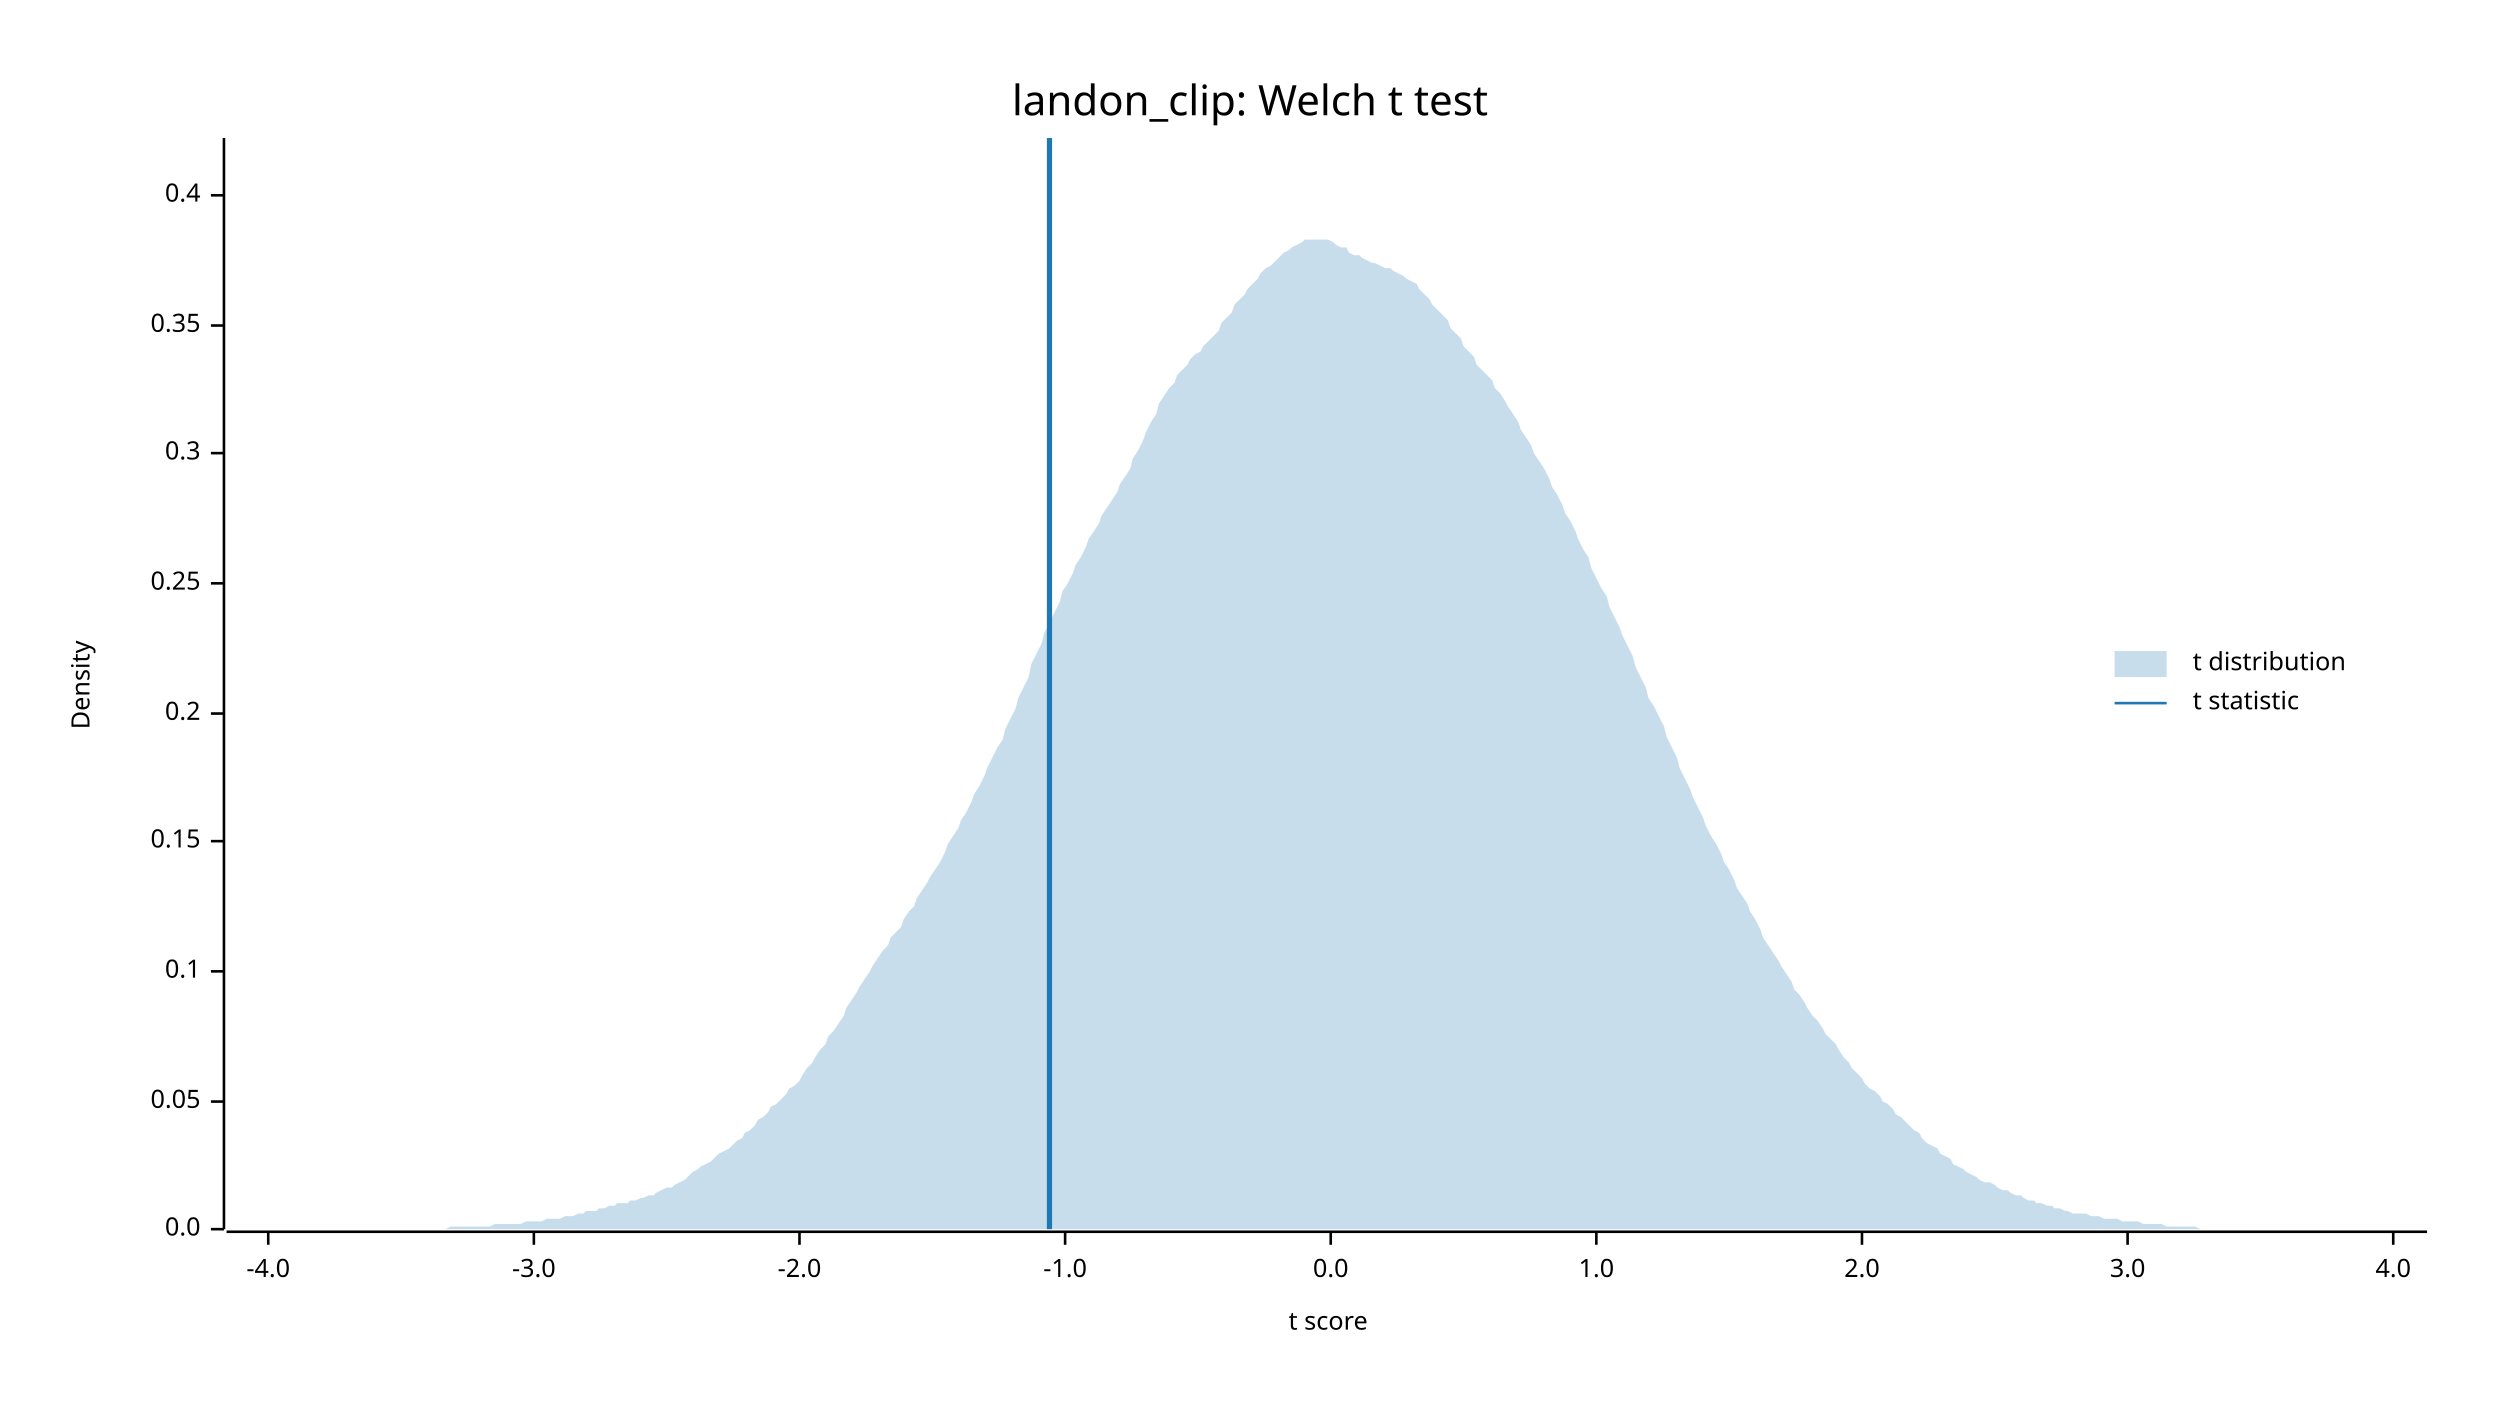
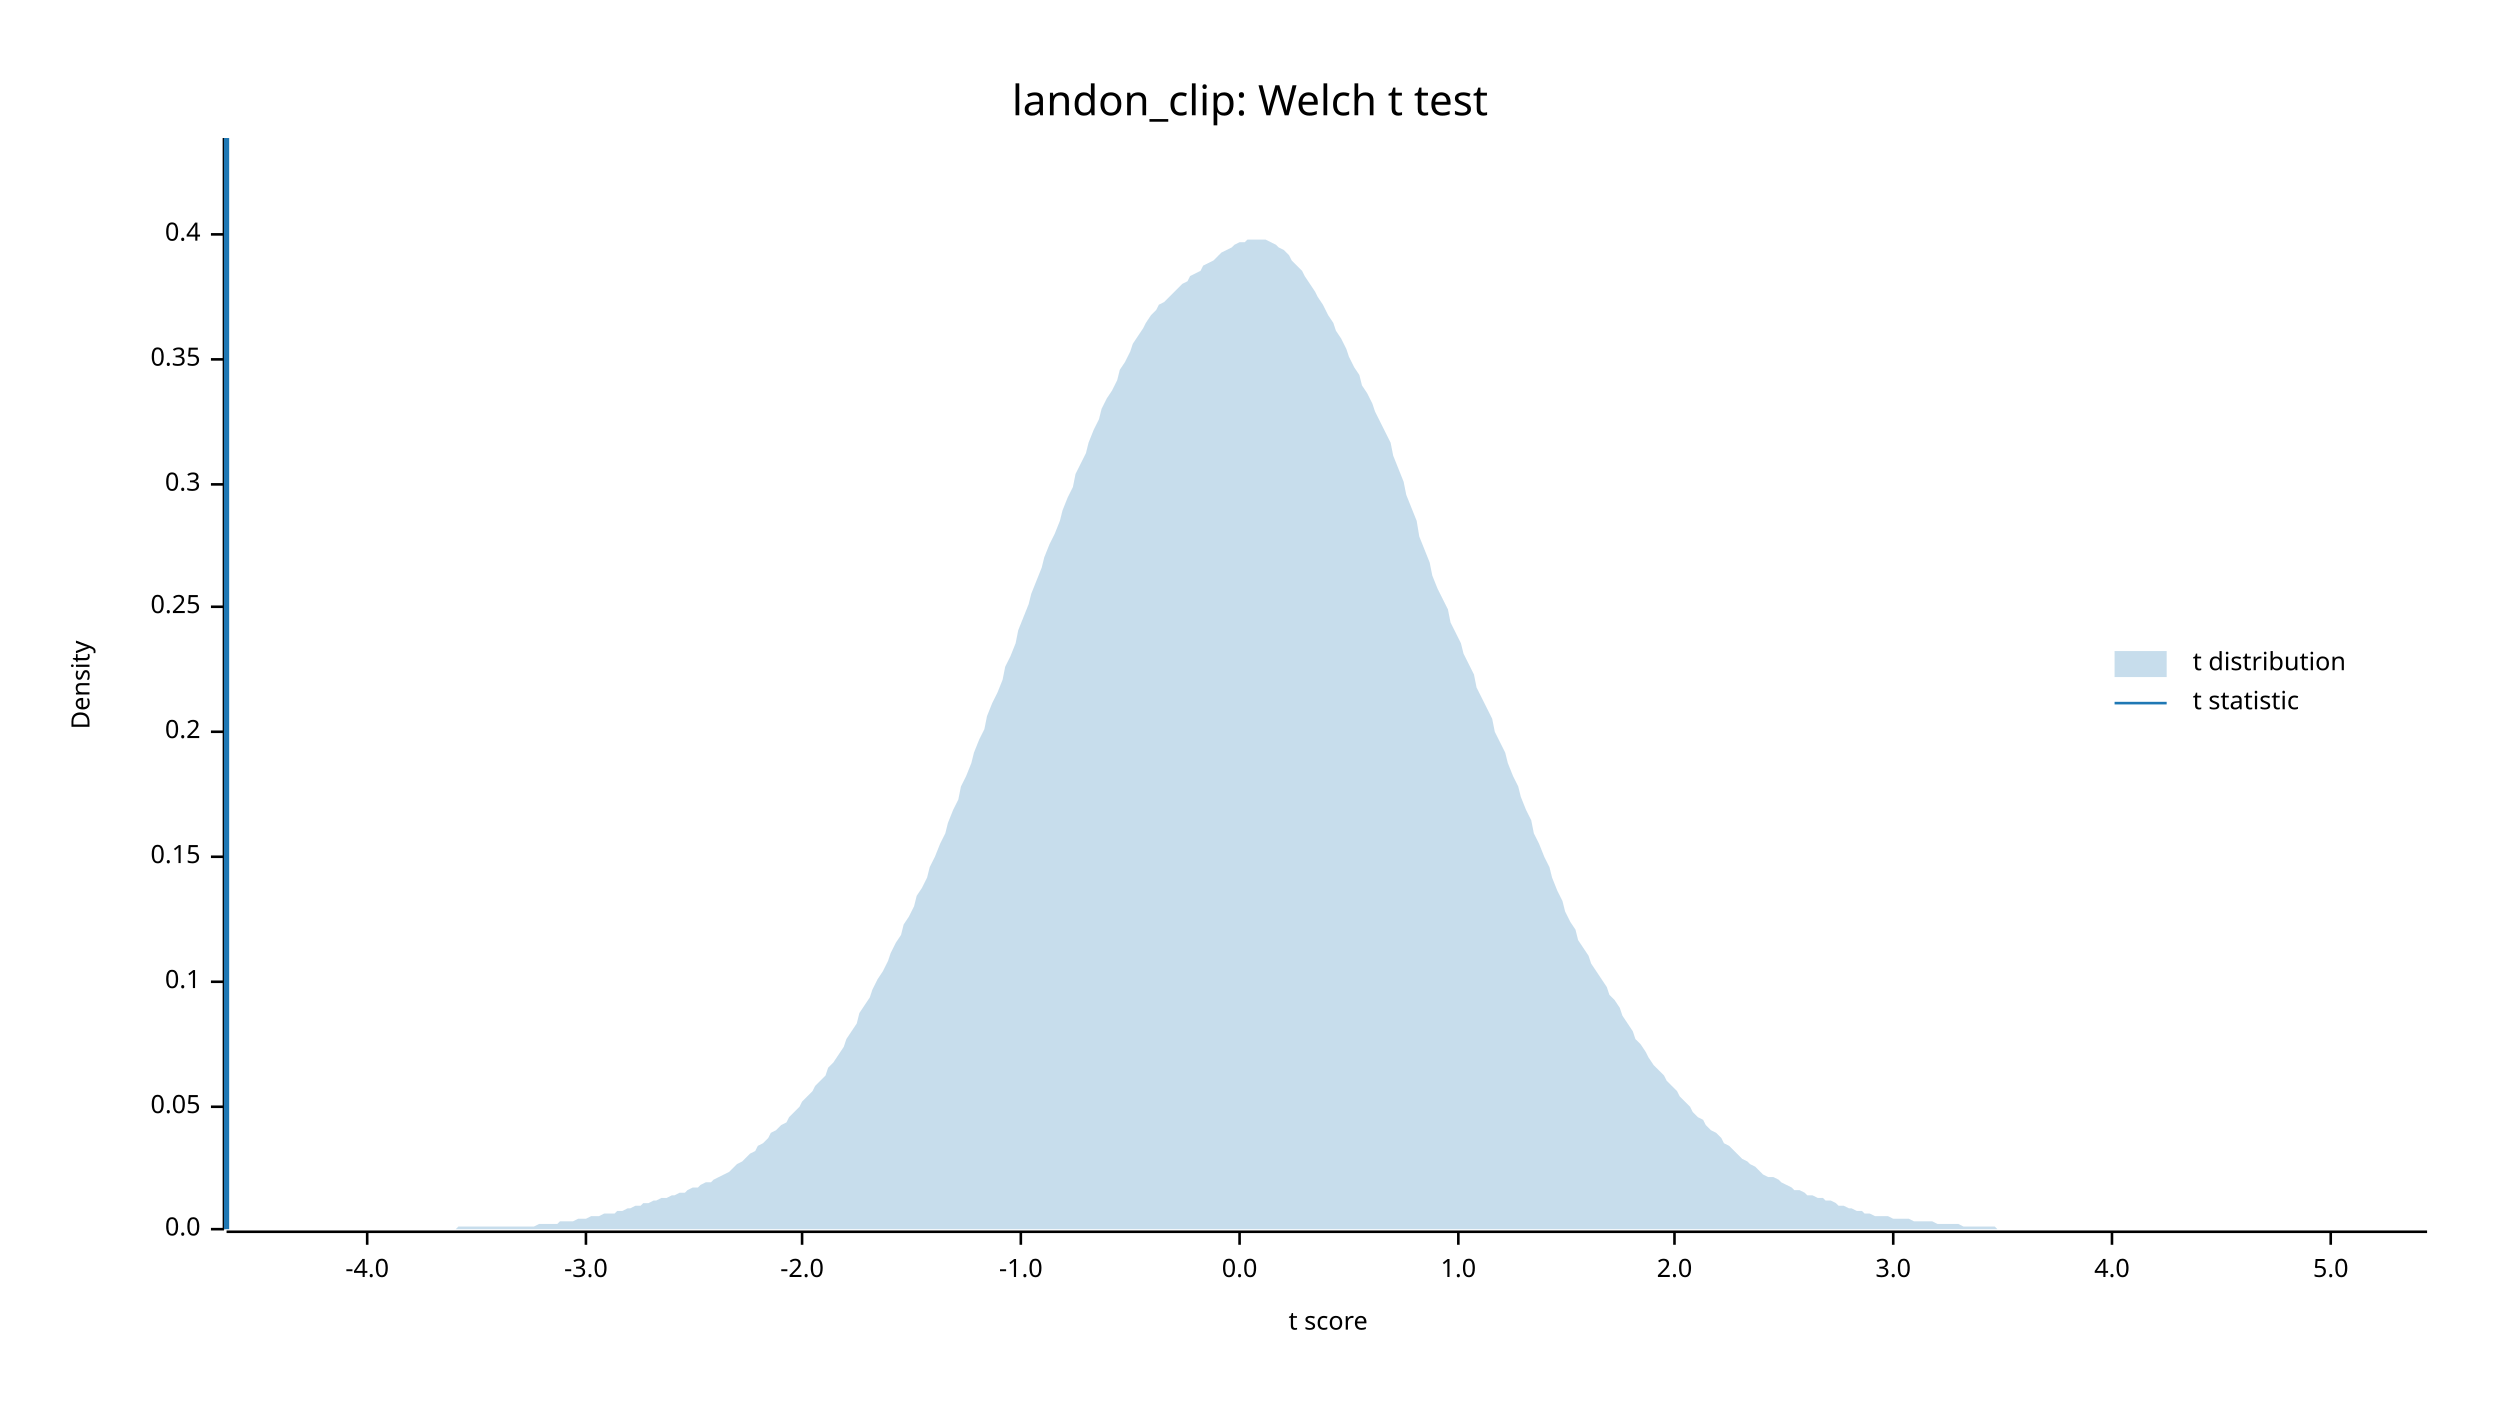
<svg xmlns="http://www.w3.org/2000/svg" width="960" height="540" viewBox="0 0 960 540">
  <text x="480" y="32" dy="0.76em" text-anchor="middle" font-family="sans-serif" font-size="16.129" opacity="1" fill="#000000">
landon_clip: Welch t test
</text>
  <text x="27" y="263" dy="0.76em" text-anchor="middle" font-family="sans-serif" font-size="9.677" opacity="1" fill="#000000" transform="rotate(270, 27, 263)">
Density
</text>
  <text x="510" y="513" dy="-0.5ex" text-anchor="middle" font-family="sans-serif" font-size="9.677" opacity="1" fill="#000000">
t score
</text>
  <polyline fill="none" opacity="1" stroke="#000000" stroke-width="1" points="86,53 86,472 " />
  <text x="77" y="472" dy="0.5ex" text-anchor="end" font-family="sans-serif" font-size="9.677" opacity="1" fill="#000000">
0.0
</text>
  <polyline fill="none" opacity="1" stroke="#000000" stroke-width="1" points="81,472 86,472 " />
-   <text x="77" y="423" dy="0.5ex" text-anchor="end" font-family="sans-serif" font-size="9.677" opacity="1" fill="#000000">
+   <text x="77" y="425" dy="0.5ex" text-anchor="end" font-family="sans-serif" font-size="9.677" opacity="1" fill="#000000">
0.05
</text>
-   <polyline fill="none" opacity="1" stroke="#000000" stroke-width="1" points="81,423 86,423 " />
-   <text x="77" y="373" dy="0.5ex" text-anchor="end" font-family="sans-serif" font-size="9.677" opacity="1" fill="#000000">
+   <polyline fill="none" opacity="1" stroke="#000000" stroke-width="1" points="81,425 86,425 " />
+   <text x="77" y="377" dy="0.5ex" text-anchor="end" font-family="sans-serif" font-size="9.677" opacity="1" fill="#000000">
0.1
</text>
-   <polyline fill="none" opacity="1" stroke="#000000" stroke-width="1" points="81,373 86,373 " />
-   <text x="77" y="323" dy="0.5ex" text-anchor="end" font-family="sans-serif" font-size="9.677" opacity="1" fill="#000000">
+   <polyline fill="none" opacity="1" stroke="#000000" stroke-width="1" points="81,377 86,377 " />
+   <text x="77" y="329" dy="0.5ex" text-anchor="end" font-family="sans-serif" font-size="9.677" opacity="1" fill="#000000">
0.15
</text>
-   <polyline fill="none" opacity="1" stroke="#000000" stroke-width="1" points="81,323 86,323 " />
-   <text x="77" y="274" dy="0.5ex" text-anchor="end" font-family="sans-serif" font-size="9.677" opacity="1" fill="#000000">
+   <polyline fill="none" opacity="1" stroke="#000000" stroke-width="1" points="81,329 86,329 " />
+   <text x="77" y="281" dy="0.5ex" text-anchor="end" font-family="sans-serif" font-size="9.677" opacity="1" fill="#000000">
0.2
</text>
-   <polyline fill="none" opacity="1" stroke="#000000" stroke-width="1" points="81,274 86,274 " />
-   <text x="77" y="224" dy="0.5ex" text-anchor="end" font-family="sans-serif" font-size="9.677" opacity="1" fill="#000000">
+   <polyline fill="none" opacity="1" stroke="#000000" stroke-width="1" points="81,281 86,281 " />
+   <text x="77" y="233" dy="0.5ex" text-anchor="end" font-family="sans-serif" font-size="9.677" opacity="1" fill="#000000">
0.25
</text>
-   <polyline fill="none" opacity="1" stroke="#000000" stroke-width="1" points="81,224 86,224 " />
-   <text x="77" y="174" dy="0.5ex" text-anchor="end" font-family="sans-serif" font-size="9.677" opacity="1" fill="#000000">
+   <polyline fill="none" opacity="1" stroke="#000000" stroke-width="1" points="81,233 86,233 " />
+   <text x="77" y="186" dy="0.5ex" text-anchor="end" font-family="sans-serif" font-size="9.677" opacity="1" fill="#000000">
0.3
</text>
-   <polyline fill="none" opacity="1" stroke="#000000" stroke-width="1" points="81,174 86,174 " />
-   <text x="77" y="125" dy="0.5ex" text-anchor="end" font-family="sans-serif" font-size="9.677" opacity="1" fill="#000000">
+   <polyline fill="none" opacity="1" stroke="#000000" stroke-width="1" points="81,186 86,186 " />
+   <text x="77" y="138" dy="0.5ex" text-anchor="end" font-family="sans-serif" font-size="9.677" opacity="1" fill="#000000">
0.35
</text>
-   <polyline fill="none" opacity="1" stroke="#000000" stroke-width="1" points="81,125 86,125 " />
-   <text x="77" y="75" dy="0.5ex" text-anchor="end" font-family="sans-serif" font-size="9.677" opacity="1" fill="#000000">
+   <polyline fill="none" opacity="1" stroke="#000000" stroke-width="1" points="81,138 86,138 " />
+   <text x="77" y="90" dy="0.5ex" text-anchor="end" font-family="sans-serif" font-size="9.677" opacity="1" fill="#000000">
0.4
</text>
-   <polyline fill="none" opacity="1" stroke="#000000" stroke-width="1" points="81,75 86,75 " />
+   <polyline fill="none" opacity="1" stroke="#000000" stroke-width="1" points="81,90 86,90 " />
  <polyline fill="none" opacity="1" stroke="#000000" stroke-width="1" points="87,473 932,473 " />
-   <text x="103" y="483" dy="0.76em" text-anchor="middle" font-family="sans-serif" font-size="9.677" opacity="1" fill="#000000">
+   <text x="141" y="483" dy="0.76em" text-anchor="middle" font-family="sans-serif" font-size="9.677" opacity="1" fill="#000000">
-4.0
</text>
-   <polyline fill="none" opacity="1" stroke="#000000" stroke-width="1" points="103,473 103,478 " />
-   <text x="205" y="483" dy="0.76em" text-anchor="middle" font-family="sans-serif" font-size="9.677" opacity="1" fill="#000000">
+   <polyline fill="none" opacity="1" stroke="#000000" stroke-width="1" points="141,473 141,478 " />
+   <text x="225" y="483" dy="0.76em" text-anchor="middle" font-family="sans-serif" font-size="9.677" opacity="1" fill="#000000">
-3.0
</text>
-   <polyline fill="none" opacity="1" stroke="#000000" stroke-width="1" points="205,473 205,478 " />
-   <text x="307" y="483" dy="0.76em" text-anchor="middle" font-family="sans-serif" font-size="9.677" opacity="1" fill="#000000">
+   <polyline fill="none" opacity="1" stroke="#000000" stroke-width="1" points="225,473 225,478 " />
+   <text x="308" y="483" dy="0.76em" text-anchor="middle" font-family="sans-serif" font-size="9.677" opacity="1" fill="#000000">
-2.0
</text>
-   <polyline fill="none" opacity="1" stroke="#000000" stroke-width="1" points="307,473 307,478 " />
-   <text x="409" y="483" dy="0.76em" text-anchor="middle" font-family="sans-serif" font-size="9.677" opacity="1" fill="#000000">
+   <polyline fill="none" opacity="1" stroke="#000000" stroke-width="1" points="308,473 308,478 " />
+   <text x="392" y="483" dy="0.76em" text-anchor="middle" font-family="sans-serif" font-size="9.677" opacity="1" fill="#000000">
-1.0
</text>
-   <polyline fill="none" opacity="1" stroke="#000000" stroke-width="1" points="409,473 409,478 " />
-   <text x="511" y="483" dy="0.76em" text-anchor="middle" font-family="sans-serif" font-size="9.677" opacity="1" fill="#000000">
+   <polyline fill="none" opacity="1" stroke="#000000" stroke-width="1" points="392,473 392,478 " />
+   <text x="476" y="483" dy="0.76em" text-anchor="middle" font-family="sans-serif" font-size="9.677" opacity="1" fill="#000000">
0.0
</text>
-   <polyline fill="none" opacity="1" stroke="#000000" stroke-width="1" points="511,473 511,478 " />
-   <text x="613" y="483" dy="0.76em" text-anchor="middle" font-family="sans-serif" font-size="9.677" opacity="1" fill="#000000">
+   <polyline fill="none" opacity="1" stroke="#000000" stroke-width="1" points="476,473 476,478 " />
+   <text x="560" y="483" dy="0.76em" text-anchor="middle" font-family="sans-serif" font-size="9.677" opacity="1" fill="#000000">
1.0
</text>
-   <polyline fill="none" opacity="1" stroke="#000000" stroke-width="1" points="613,473 613,478 " />
-   <text x="715" y="483" dy="0.76em" text-anchor="middle" font-family="sans-serif" font-size="9.677" opacity="1" fill="#000000">
+   <polyline fill="none" opacity="1" stroke="#000000" stroke-width="1" points="560,473 560,478 " />
+   <text x="643" y="483" dy="0.76em" text-anchor="middle" font-family="sans-serif" font-size="9.677" opacity="1" fill="#000000">
2.0
</text>
-   <polyline fill="none" opacity="1" stroke="#000000" stroke-width="1" points="715,473 715,478 " />
-   <text x="817" y="483" dy="0.76em" text-anchor="middle" font-family="sans-serif" font-size="9.677" opacity="1" fill="#000000">
+   <polyline fill="none" opacity="1" stroke="#000000" stroke-width="1" points="643,473 643,478 " />
+   <text x="727" y="483" dy="0.76em" text-anchor="middle" font-family="sans-serif" font-size="9.677" opacity="1" fill="#000000">
3.0
</text>
-   <polyline fill="none" opacity="1" stroke="#000000" stroke-width="1" points="817,473 817,478 " />
-   <text x="919" y="483" dy="0.76em" text-anchor="middle" font-family="sans-serif" font-size="9.677" opacity="1" fill="#000000">
+   <polyline fill="none" opacity="1" stroke="#000000" stroke-width="1" points="727,473 727,478 " />
+   <text x="811" y="483" dy="0.76em" text-anchor="middle" font-family="sans-serif" font-size="9.677" opacity="1" fill="#000000">
4.0
</text>
-   <polyline fill="none" opacity="1" stroke="#000000" stroke-width="1" points="919,473 919,478 " />
-   <polygon opacity="0.25" fill="#1F78B4" points="87,472 88,472 90,472 92,472 93,472 95,472 97,472 98,472 100,472 102,472 103,472 105,472 107,472 109,472 110,472 112,472 114,472 115,472 117,472 119,472 120,472 122,472 124,472 125,472 127,472 129,472 131,472 132,472 134,472 136,472 137,472 139,472 141,472 142,472 144,472 146,472 147,472 149,472 151,472 153,472 154,472 156,472 158,472 159,472 161,472 163,472 164,472 166,472 168,472 169,472 171,472 173,471 175,471 176,471 178,471 180,471 181,471 183,471 185,471 186,471 188,471 190,470 191,470 193,470 195,470 197,470 198,470 200,470 202,469 203,469 205,469 207,469 208,469 210,468 212,468 214,468 215,468 217,467 219,467 220,467 222,466 224,466 225,465 227,465 229,465 230,464 232,464 234,463 236,463 237,462 239,462 241,462 242,461 244,461 246,460 247,460 249,459 251,459 252,458 254,457 256,456 258,456 259,455 261,454 263,453 264,452 266,450 268,449 269,448 271,447 273,446 274,445 276,443 278,442 280,441 281,440 283,438 285,437 286,435 288,434 290,432 291,430 293,429 295,427 296,425 298,424 300,422 302,420 303,418 305,417 307,415 308,413 310,410 312,408 313,406 315,403 317,401 318,398 320,396 322,393 324,390 325,387 327,384 329,381 330,379 332,376 334,373 335,371 337,368 339,365 341,363 342,360 344,358 346,356 347,353 349,350 351,348 352,345 354,342 356,339 357,337 359,334 361,331 363,327 364,324 366,321 368,318 369,315 371,312 373,308 374,305 376,302 378,298 379,295 381,291 383,287 385,284 386,280 388,276 390,272 391,268 393,264 395,260 396,255 398,251 400,247 401,243 403,239 405,235 407,231 408,227 410,224 412,220 413,217 415,214 417,210 418,207 420,204 422,201 423,198 425,195 427,192 429,189 430,186 432,183 434,180 435,176 437,173 439,169 440,166 442,162 444,159 445,155 447,152 449,149 451,147 452,144 454,142 456,140 457,138 459,136 461,135 462,133 464,131 466,129 468,127 469,124 471,122 473,120 474,117 476,115 478,113 479,111 481,109 483,107 484,105 486,103 488,102 490,100 491,99 493,97 495,96 496,95 498,94 500,93 501,92 503,92 505,92 506,92 508,92 510,92 512,93 513,94 515,95 517,95 518,97 520,98 522,98 523,99 525,100 527,101 528,101 530,102 532,103 534,103 535,104 537,105 539,106 540,107 542,108 544,109 545,111 547,113 549,115 550,117 552,119 554,121 556,123 557,126 559,128 561,130 562,133 564,135 566,137 567,140 569,142 571,144 573,146 574,149 576,151 578,154 579,156 581,159 583,162 584,165 586,168 588,171 589,174 591,177 593,180 595,184 596,187 598,190 600,194 601,197 603,200 605,204 606,207 608,211 610,214 611,218 613,222 615,226 617,229 618,233 620,237 622,241 623,244 625,248 627,252 628,256 630,260 632,264 633,268 635,271 637,275 639,279 640,283 642,287 644,291 645,295 647,299 649,303 650,306 652,310 654,314 655,317 657,321 659,324 661,328 662,331 664,334 666,338 667,341 669,344 671,347 672,350 674,353 676,357 677,360 679,363 681,366 683,369 684,371 686,374 688,377 689,380 691,382 693,385 694,387 696,390 698,392 700,395 701,397 703,399 705,401 706,403 708,406 710,408 711,410 713,412 715,414 716,416 718,418 720,419 722,421 723,423 725,424 727,426 728,428 730,429 732,431 733,432 735,434 737,435 738,437 740,439 742,440 744,441 745,443 747,444 749,445 750,447 752,448 754,449 755,450 757,451 759,452 760,453 762,454 764,454 766,455 767,456 769,457 771,457 772,458 774,459 776,459 777,460 779,461 781,461 782,462 784,462 786,463 788,463 789,464 791,464 793,465 794,465 796,466 798,466 799,466 801,466 803,467 804,467 806,467 808,468 810,468 811,468 813,468 815,469 816,469 818,469 820,469 821,469 823,470 825,470 827,470 828,470 830,470 832,471 833,471 835,471 837,471 838,471 840,471 842,471 843,471 845,472 847,472 849,472 850,472 852,472 854,472 855,472 857,472 859,472 860,472 862,472 864,472 865,472 867,472 869,472 871,472 872,472 874,472 876,472 877,472 879,472 881,472 882,472 884,472 886,472 887,472 889,472 891,472 893,472 894,472 896,472 898,472 899,472 901,472 903,472 904,472 906,472 908,472 909,472 911,472 913,472 915,472 916,472 918,472 920,472 921,472 923,472 925,472 926,472 928,472 930,472 932,472 932,472 87,472 " />
-   <polyline fill="none" opacity="1" stroke="#1F78B4" stroke-width="2" points="403,472 403,53 " />
+   <polyline fill="none" opacity="1" stroke="#000000" stroke-width="1" points="811,473 811,478 " />
+   <text x="895" y="483" dy="0.76em" text-anchor="middle" font-family="sans-serif" font-size="9.677" opacity="1" fill="#000000">
+ 5.0
+ </text>
+   <polyline fill="none" opacity="1" stroke="#000000" stroke-width="1" points="895,473 895,478 " />
+   <polygon opacity="0.25" fill="#1F78B4" points="87,472 88,472 90,472 92,472 93,472 95,472 97,472 98,472 100,472 102,472 103,472 105,472 107,472 109,472 110,472 112,472 114,472 115,472 117,472 119,472 120,472 122,472 124,472 125,472 127,472 129,472 131,472 132,472 134,472 136,472 137,472 139,472 141,472 142,472 144,472 146,472 147,472 149,472 151,472 153,472 154,472 156,472 158,472 159,472 161,472 163,472 164,472 166,472 168,472 169,472 171,472 173,472 175,472 176,471 178,471 180,471 181,471 183,471 185,471 186,471 188,471 190,471 191,471 193,471 195,471 197,471 198,471 200,471 202,471 203,471 205,471 207,470 208,470 210,470 212,470 214,470 215,469 217,469 219,469 220,469 222,468 224,468 225,468 227,467 229,467 230,467 232,466 234,466 236,466 237,465 239,465 241,464 242,464 244,463 246,463 247,462 249,462 251,461 252,461 254,460 256,460 258,459 259,459 261,458 263,458 264,457 266,456 268,456 269,455 271,454 273,454 274,453 276,452 278,451 280,450 281,449 283,447 285,446 286,445 288,443 290,442 291,440 293,439 295,437 296,435 298,434 300,432 302,431 303,429 305,427 307,425 308,423 310,421 312,419 313,417 315,415 317,413 318,410 320,408 322,405 324,402 325,399 327,396 329,393 330,389 332,386 334,383 335,380 337,376 339,373 341,369 342,366 344,362 346,359 347,355 349,352 351,348 352,344 354,341 356,337 357,333 359,329 361,324 363,320 364,316 366,311 368,307 369,302 371,298 373,293 374,289 376,284 378,280 379,275 381,270 383,266 385,261 386,256 388,252 390,247 391,242 393,237 395,232 396,228 398,223 400,218 401,214 403,209 405,205 407,200 408,196 410,191 412,187 413,182 415,178 417,174 418,170 420,165 422,161 423,157 425,153 427,150 429,146 430,142 432,139 434,135 435,132 437,129 439,126 440,124 442,121 444,119 445,117 447,116 449,114 451,112 452,111 454,109 456,108 457,106 459,105 461,104 462,102 464,101 466,100 468,98 469,97 471,96 473,95 474,94 476,93 478,93 479,92 481,92 483,92 484,92 486,92 488,93 490,94 491,95 493,96 495,98 496,100 498,102 500,104 501,106 503,109 505,112 506,114 508,117 510,121 512,124 513,127 515,130 517,134 518,137 520,141 522,144 523,148 525,151 527,155 528,158 530,162 532,166 534,170 535,175 537,180 539,185 540,190 542,195 544,200 545,206 547,211 549,216 550,221 552,226 554,230 556,234 557,239 559,243 561,247 562,251 564,255 566,259 567,264 569,268 571,272 573,276 574,281 576,285 578,289 579,293 581,298 583,302 584,306 586,311 588,315 589,320 591,324 593,329 595,333 596,337 598,342 600,346 601,350 603,354 605,357 606,361 608,364 610,367 611,370 613,373 615,376 617,379 618,382 620,384 622,387 623,390 625,393 627,396 628,399 630,401 632,404 633,406 635,409 637,411 639,413 640,415 642,417 644,419 645,421 647,423 649,425 650,427 652,429 654,430 655,432 657,434 659,435 661,437 662,439 664,440 666,442 667,443 669,445 671,446 672,447 674,448 676,450 677,451 679,452 681,452 683,453 684,454 686,455 688,456 689,457 691,457 693,458 694,459 696,459 698,460 700,460 701,461 703,461 705,462 706,463 708,463 710,464 711,464 713,465 715,465 716,466 718,466 720,467 722,467 723,467 725,467 727,468 728,468 730,468 732,468 733,468 735,469 737,469 738,469 740,469 742,469 744,470 745,470 747,470 749,470 750,470 752,470 754,471 755,471 757,471 759,471 760,471 762,471 764,471 766,471 767,472 769,472 771,472 772,472 774,472 776,472 777,472 779,472 781,472 782,472 784,472 786,472 788,472 789,472 791,472 793,472 794,472 796,472 798,472 799,472 801,472 803,472 804,472 806,472 808,472 810,472 811,472 813,472 815,472 816,472 818,472 820,472 821,472 823,472 825,472 827,472 828,472 830,472 832,472 833,472 835,472 837,472 838,472 840,472 842,472 843,472 845,472 847,472 849,472 850,472 852,472 854,472 855,472 857,472 859,472 860,472 862,472 864,472 865,472 867,472 869,472 871,472 872,472 874,472 876,472 877,472 879,472 881,472 882,472 884,472 886,472 887,472 889,472 891,472 893,472 894,472 896,472 898,472 899,472 901,472 903,472 904,472 906,472 908,472 909,472 911,472 913,472 915,472 916,472 918,472 920,472 921,472 923,472 925,472 926,472 928,472 930,472 932,472 932,472 87,472 " />
+   <polyline fill="none" opacity="1" stroke="#1F78B4" stroke-width="2" points="87,472 87,53 " />
  <text x="842" y="250" dy="0.76em" text-anchor="start" font-family="sans-serif" font-size="9.677" opacity="1" fill="#000000">
t distribution
</text>
  <text x="842" y="265" dy="0.76em" text-anchor="start" font-family="sans-serif" font-size="9.677" opacity="1" fill="#000000">
t statistic
</text>
  <rect x="812" y="250" width="20" height="10" opacity="0.25" fill="#1F78B4" stroke="none" />
  <polyline fill="none" opacity="1" stroke="#1F78B4" stroke-width="1" points="812,270 832,270 " />
</svg>
